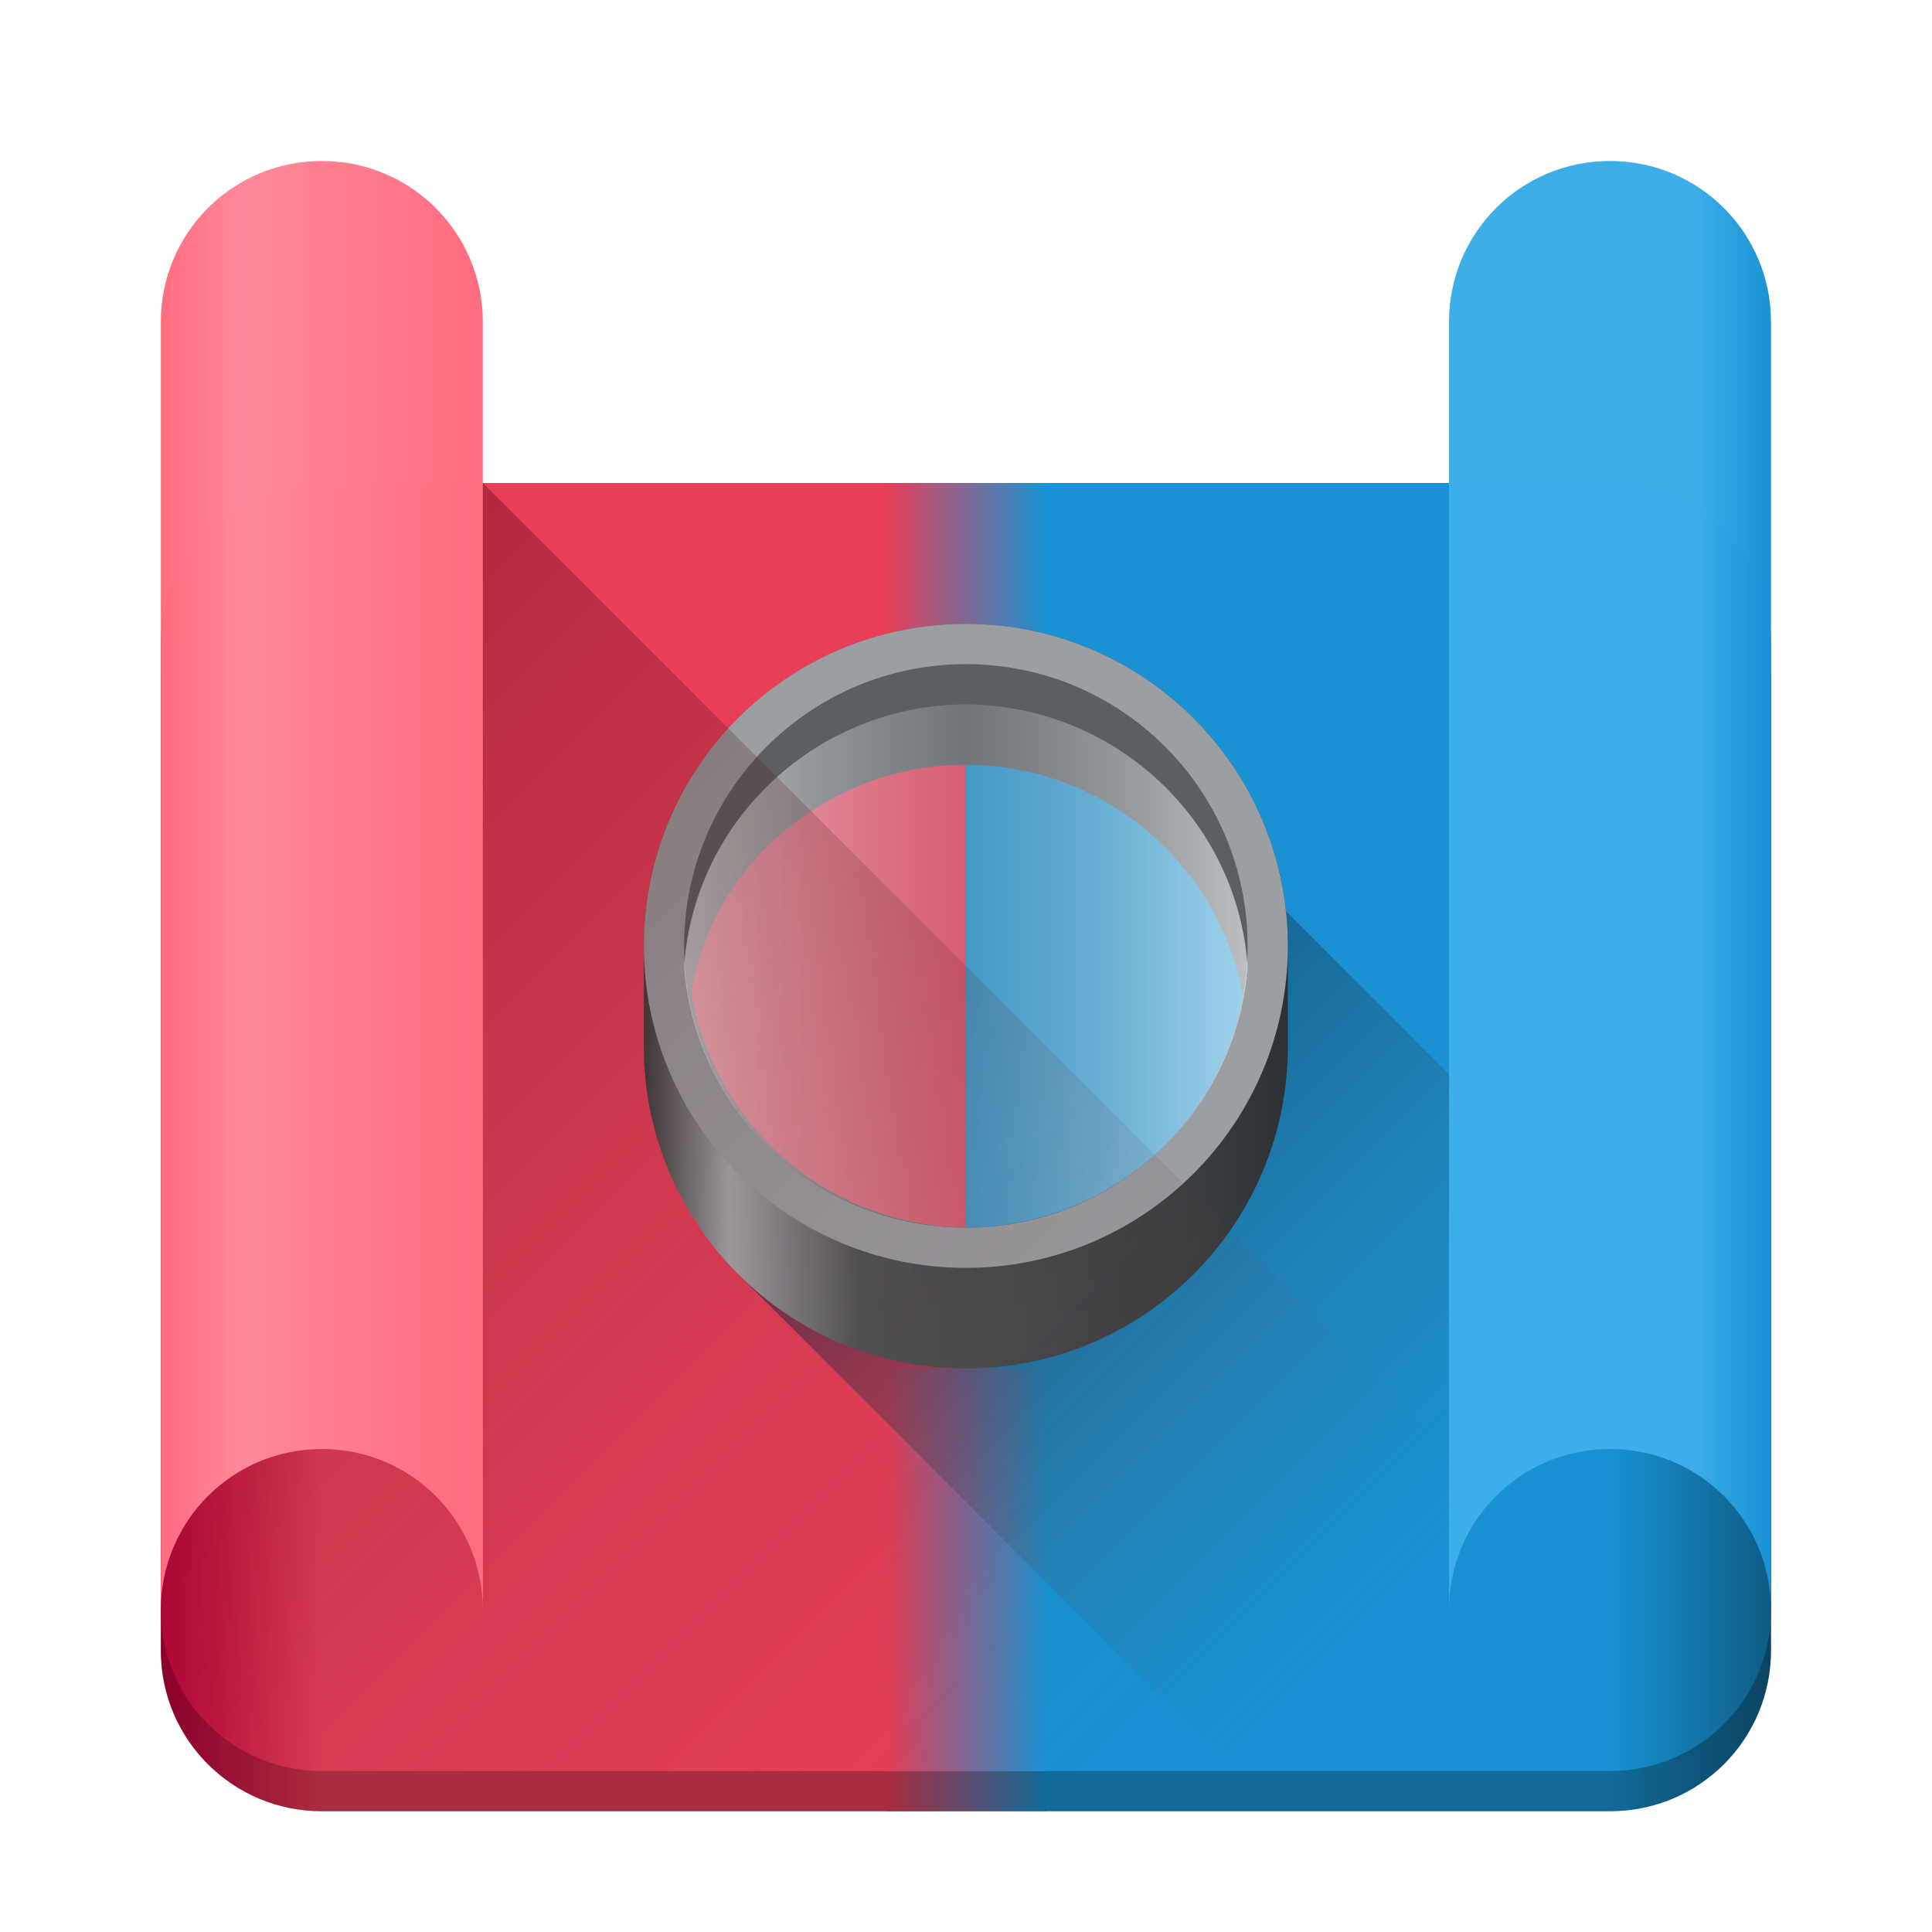
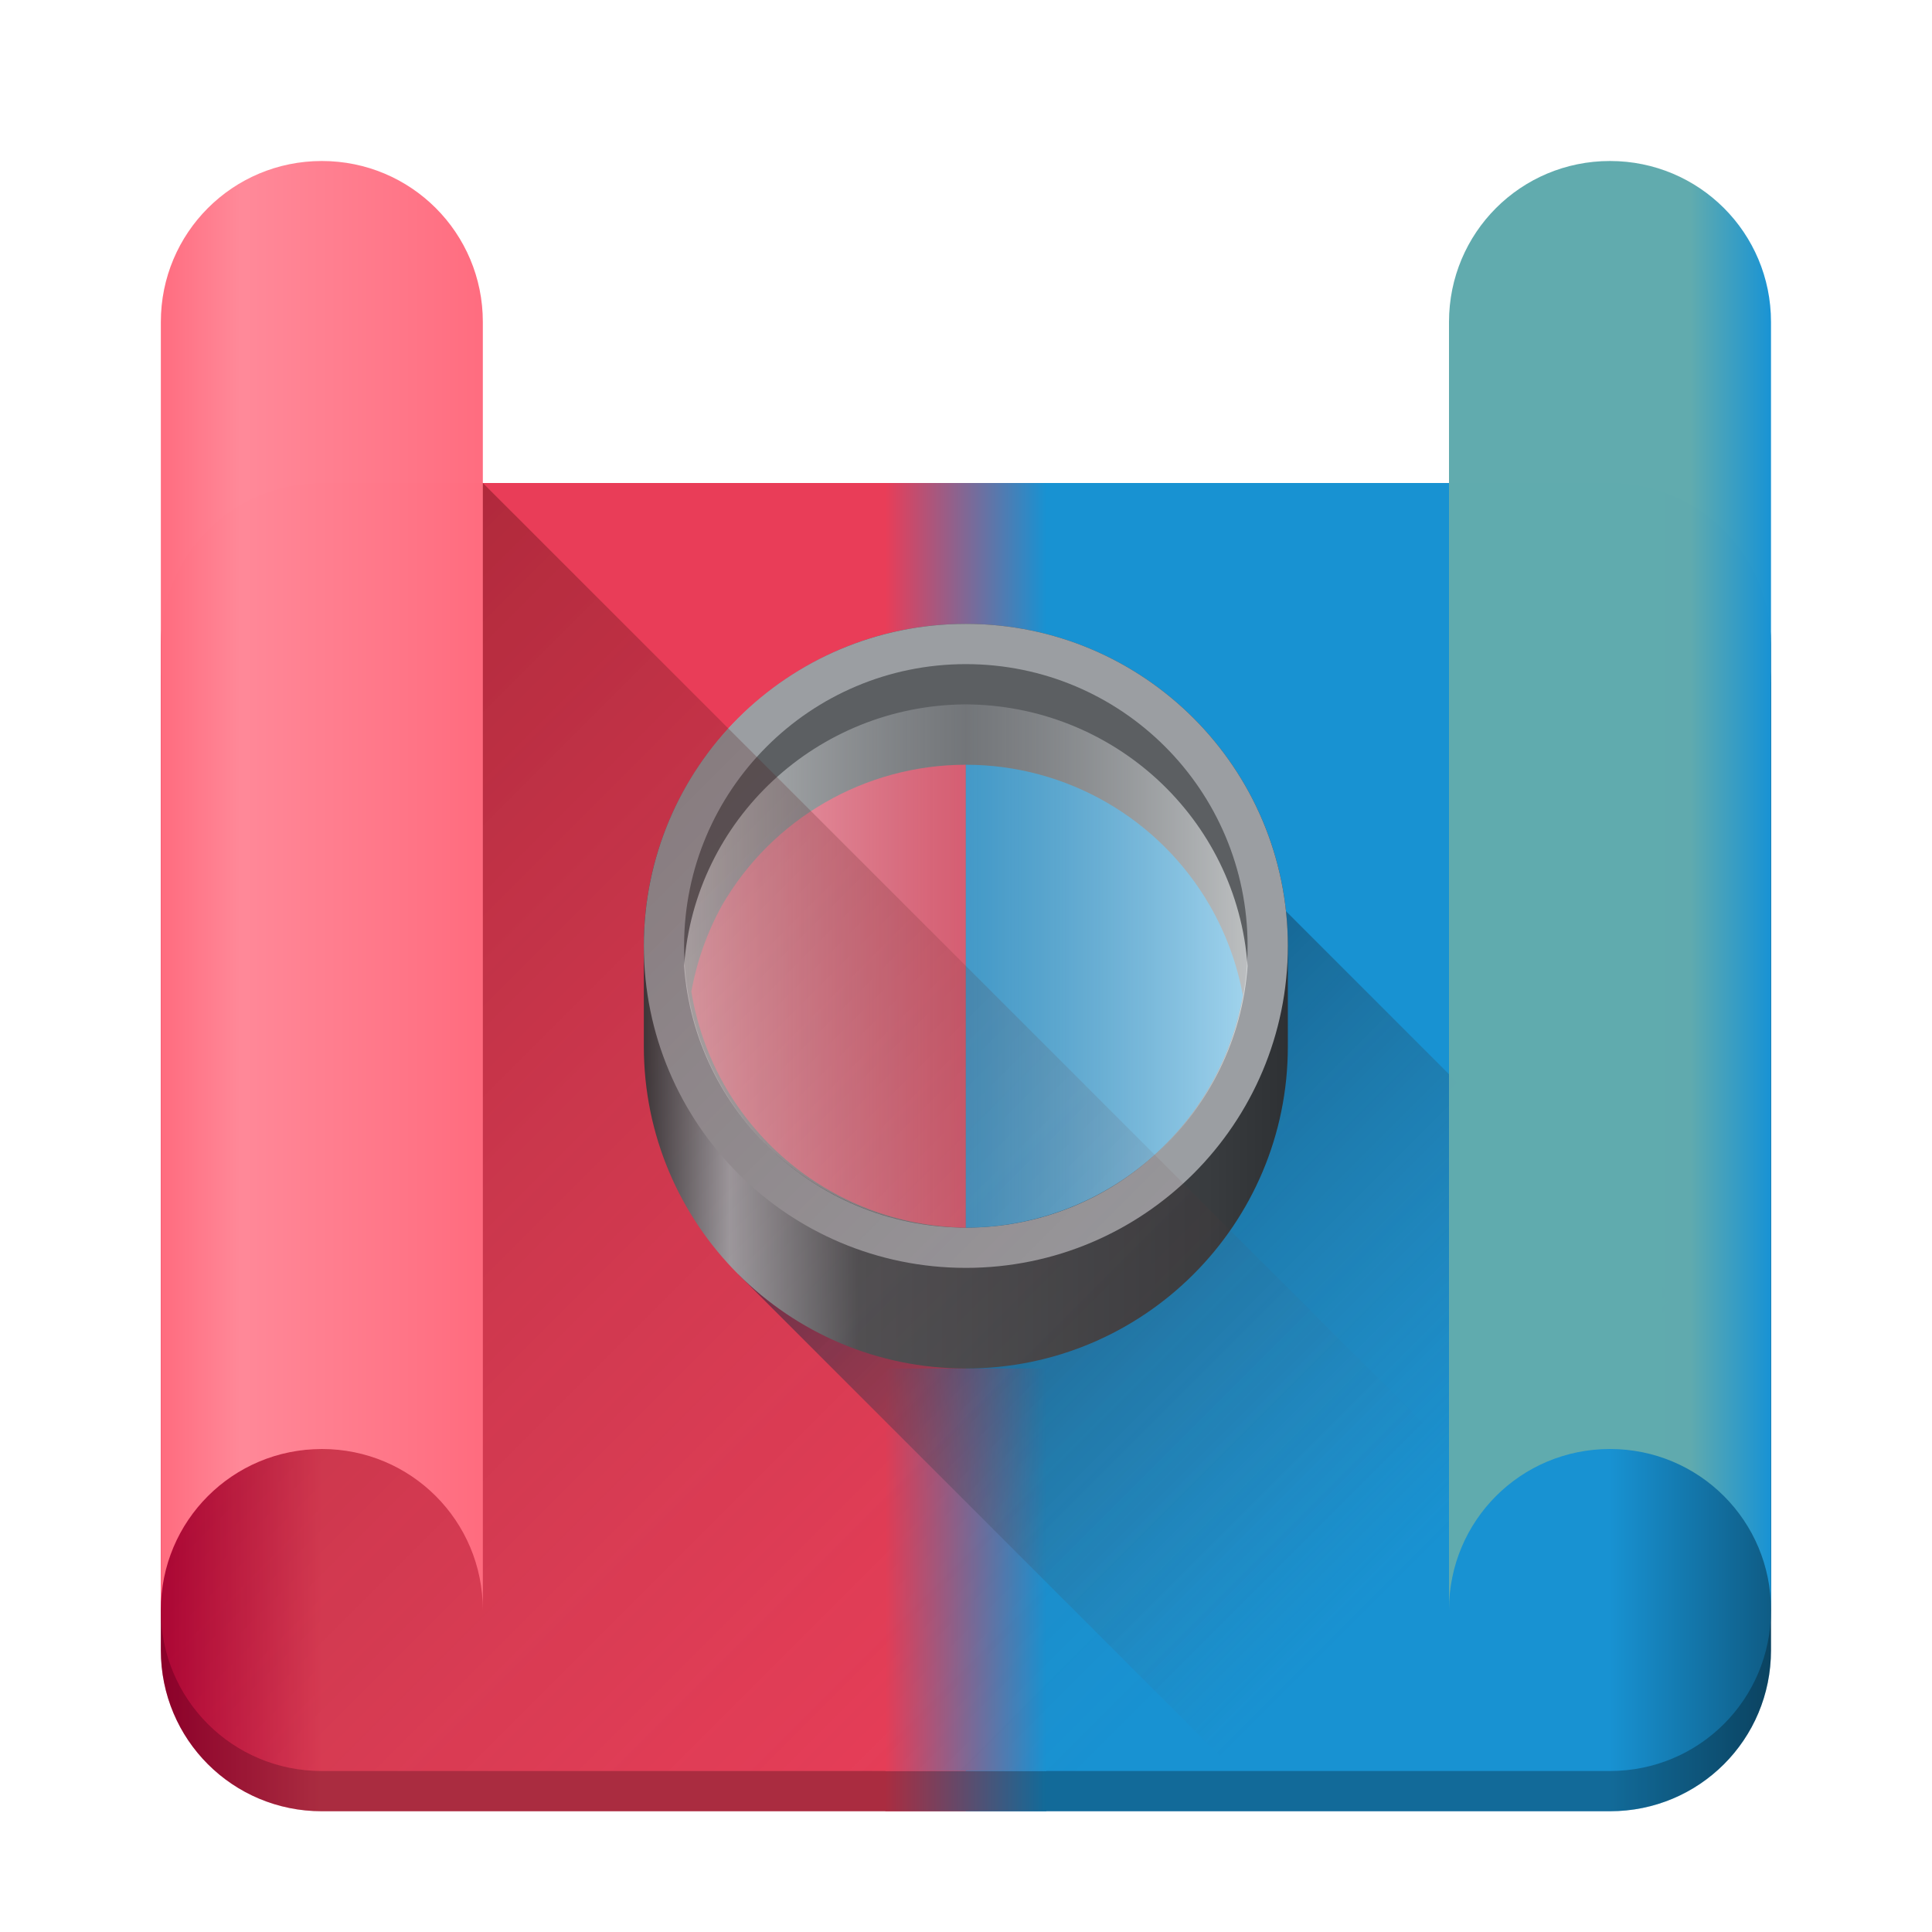
<svg xmlns="http://www.w3.org/2000/svg" width="48px" height="48px" viewBox="0 0 48 48" version="1.1">
  <defs>
    <linearGradient id="linear0" gradientUnits="userSpaceOnUse" x1="21.167" y1="257.842" x2="22.225" y2="257.842" gradientTransform="matrix(3.77976,0,0,3.77976,-76.00861,-945.5789)">
-       <stop offset="0" style="stop-color:rgb(74.902%,0%,22.353%);stop-opacity:1;" />
-       <stop offset="1" style="stop-color:rgb(91.373%,23.922%,34.51%);stop-opacity:1;" />
+       <stop offset="0" style="stop-color:#bf0039;stop-opacity:1;" />
+       <stop offset="1" style="stop-color:#e93d58;stop-opacity:1;" />
    </linearGradient>
    <linearGradient id="linear1" gradientUnits="userSpaceOnUse" x1="21.167" y1="257.842" x2="31.75" y2="257.842" gradientTransform="matrix(3.77976,0,0,3.77976,-76.00861,-945.5789)">
-       <stop offset="0" style="stop-color:rgb(9.412%,57.255%,82.353%);stop-opacity:1;" />
-       <stop offset="0.1" style="stop-color:rgb(9.412%,57.255%,82.353%);stop-opacity:1;" />
-       <stop offset="0.9" style="stop-color:rgb(9.412%,57.255%,82.353%);stop-opacity:1;" />
-       <stop offset="1" style="stop-color:rgb(5.882%,36.078%,52.157%);stop-opacity:1;" />
+       <stop offset="0" style="stop-color:#1892d2;stop-opacity:1;" />
+       <stop offset="0.1" style="stop-color:#1892d2;stop-opacity:1;" />
+       <stop offset="0.9" style="stop-color:#1892d2;stop-opacity:1;" />
+       <stop offset="1" style="stop-color:#0f5c85;stop-opacity:1;" />
    </linearGradient>
    <linearGradient id="linear2" gradientUnits="userSpaceOnUse" x1="26.987" y1="254.137" x2="25.929" y2="254.137" gradientTransform="matrix(3.77976,0,0,3.77976,-76.00861,-917.5772)">
-       <stop offset="0" style="stop-color:rgb(9.412%,57.255%,82.353%);stop-opacity:1;" />
-       <stop offset="1" style="stop-color:rgb(91.373%,23.922%,34.51%);stop-opacity:1;" />
+       <stop offset="0" style="stop-color:#1892d2;stop-opacity:1;" />
+       <stop offset="1" style="stop-color:#e93d58;stop-opacity:1;" />
    </linearGradient>
    <linearGradient id="linear3" gradientUnits="userSpaceOnUse" x1="21.167" y1="257.842" x2="22.225" y2="257.842" gradientTransform="matrix(3.77976,0,0,3.77976,-76.00861,-946.5789)">
-       <stop offset="0" style="stop-color:rgb(74.902%,0%,22.353%);stop-opacity:1;" />
-       <stop offset="1" style="stop-color:rgb(91.373%,23.922%,34.51%);stop-opacity:1;" />
+       <stop offset="0" style="stop-color:#bf0039;stop-opacity:1;" />
+       <stop offset="1" style="stop-color:#e93d58;stop-opacity:1;" />
    </linearGradient>
    <linearGradient id="linear4" gradientUnits="userSpaceOnUse" x1="21.167" y1="257.842" x2="31.75" y2="257.842" gradientTransform="matrix(3.77976,0,0,3.77976,-76.00861,-946.5789)">
-       <stop offset="0" style="stop-color:rgb(9.412%,57.255%,82.353%);stop-opacity:1;" />
-       <stop offset="0.1" style="stop-color:rgb(9.412%,57.255%,82.353%);stop-opacity:1;" />
-       <stop offset="0.9" style="stop-color:rgb(9.412%,57.255%,82.353%);stop-opacity:1;" />
-       <stop offset="1" style="stop-color:rgb(5.882%,36.078%,52.157%);stop-opacity:1;" />
+       <stop offset="0" style="stop-color:#1892d2;stop-opacity:1;" />
+       <stop offset="0.1" style="stop-color:#1892d2;stop-opacity:1;" />
+       <stop offset="0.9" style="stop-color:#1892d2;stop-opacity:1;" />
+       <stop offset="1" style="stop-color:#0f5c85;stop-opacity:1;" />
    </linearGradient>
    <linearGradient id="linear5" gradientUnits="userSpaceOnUse" x1="26.987" y1="254.137" x2="25.929" y2="254.137" gradientTransform="matrix(3.77976,0,0,9.449378,-76.00862,-2362.44)">
-       <stop offset="0" style="stop-color:rgb(9.412%,57.255%,82.353%);stop-opacity:1;" />
-       <stop offset="1" style="stop-color:rgb(91.373%,23.922%,34.51%);stop-opacity:1;" />
+       <stop offset="0" style="stop-color:#1892d2;stop-opacity:1;" />
+       <stop offset="1" style="stop-color:#e93d58;stop-opacity:1;" />
    </linearGradient>
    <linearGradient id="linear6" gradientUnits="userSpaceOnUse" x1="26.326" y1="257.312" x2="30.948" y2="257.312" gradientTransform="matrix(2.672694,2.672694,-2.672694,2.672694,641,-732.432)">
-       <stop offset="0" style="stop-color:rgb(0%,13.333%,24.314%);stop-opacity:0.538;" />
-       <stop offset="1" style="stop-color:rgb(36.078%,37.255%,38.431%);stop-opacity:0;" />
+       <stop offset="0" style="stop-color:#00223e;stop-opacity:0.538;" />
+       <stop offset="1" style="stop-color:#5c5f62;stop-opacity:0;" />
    </linearGradient>
    <linearGradient id="linear7" gradientUnits="userSpaceOnUse" x1="26.987" y1="254.137" x2="25.929" y2="254.137" gradientTransform="matrix(3.77976,0,0,3.77976,-76.00861,-946.5789)">
-       <stop offset="0" style="stop-color:rgb(9.412%,57.255%,82.353%);stop-opacity:1;" />
-       <stop offset="1" style="stop-color:rgb(91.373%,23.922%,34.51%);stop-opacity:1;" />
+       <stop offset="0" style="stop-color:#1892d2;stop-opacity:1;" />
+       <stop offset="1" style="stop-color:#e93d58;stop-opacity:1;" />
    </linearGradient>
    <linearGradient id="linear8" gradientUnits="userSpaceOnUse" x1="24.342" y1="256.254" x2="28.575" y2="256.254" gradientTransform="matrix(3.77976,0,0,2.913558,-76.00861,-721.8609)">
-       <stop offset="0" style="stop-color:rgb(22.353%,23.529%,24.706%);stop-opacity:1;" />
-       <stop offset="0.133" style="stop-color:rgb(65.882%,67.059%,69.02%);stop-opacity:1;" />
-       <stop offset="0.333" style="stop-color:rgb(30.98%,32.549%,33.725%);stop-opacity:1;" />
-       <stop offset="0.875" style="stop-color:rgb(22.353%,23.529%,24.706%);stop-opacity:1;" />
-       <stop offset="1" style="stop-color:rgb(18.039%,19.216%,20.392%);stop-opacity:1;" />
+       <stop offset="0" style="stop-color:#393c3f;stop-opacity:1;" />
+       <stop offset="0.133" style="stop-color:#a8abb0;stop-opacity:1;" />
+       <stop offset="0.333" style="stop-color:#4f5356;stop-opacity:1;" />
+       <stop offset="0.875" style="stop-color:#393c3f;stop-opacity:1;" />
+       <stop offset="1" style="stop-color:#2e3134;stop-opacity:1;" />
    </linearGradient>
    <linearGradient id="linear9" gradientUnits="userSpaceOnUse" x1="24.606" y1="255.328" x2="28.31" y2="255.328" gradientTransform="matrix(3.77976,0,0,3.77976,-76.00861,-941.0785)">
-       <stop offset="0" style="stop-color:rgb(98.824%,100%,100%);stop-opacity:0.6;" />
-       <stop offset="0.5" style="stop-color:rgb(65.882%,67.059%,69.02%);stop-opacity:0.3;" />
-       <stop offset="1" style="stop-color:rgb(98.824%,100%,100%);stop-opacity:0.6;" />
+       <stop offset="0" style="stop-color:#fcffff;stop-opacity:0.6;" />
+       <stop offset="0.5" style="stop-color:#a8abb0;stop-opacity:0.3;" />
+       <stop offset="1" style="stop-color:#fcffff;stop-opacity:0.6;" />
    </linearGradient>
    <linearGradient id="linear10" gradientUnits="userSpaceOnUse" x1="124" y1="47.659" x2="132" y2="47.659" gradientTransform="matrix(1.000061,0,0,1.000061,-88.00935,-24.00254)">
-       <stop offset="0" style="stop-color:rgb(23.922%,68.235%,91.373%);stop-opacity:0.996;" />
-       <stop offset="0.75" style="stop-color:rgb(23.922%,68.235%,91.373%);stop-opacity:0.996;" />
-       <stop offset="1" style="stop-color:rgb(9.412%,57.647%,83.137%);stop-opacity:0.996;" />
+       <stop offset="0" style="stop-color:#60abae;stop-opacity:0.996;" />
+       <stop offset="0.75" style="stop-color:#60abae;stop-opacity:0.996;" />
+       <stop offset="1" style="stop-color:#1893d4;stop-opacity:0.996;" />
    </linearGradient>
    <linearGradient id="linear11" gradientUnits="userSpaceOnUse" x1="23.283" y1="253.608" x2="29.501" y2="259.826" gradientTransform="matrix(3.77976,0,0,3.77976,-76.00861,-946.5788)">
-       <stop offset="0" style="stop-color:rgb(24.314%,0%,0.392%);stop-opacity:0.328;" />
-       <stop offset="1" style="stop-color:rgb(45.882%,28.627%,28.627%);stop-opacity:0;" />
+       <stop offset="0" style="stop-color:#3e0001;stop-opacity:0.328;" />
+       <stop offset="1" style="stop-color:#754949;stop-opacity:0;" />
    </linearGradient>
    <linearGradient id="linear12" gradientUnits="userSpaceOnUse" x1="92" y1="47.659" x2="100" y2="47.659" gradientTransform="matrix(1.000061,0,0,1.000061,-88.00935,-24.00254)">
-       <stop offset="0" style="stop-color:rgb(100%,42.353%,49.804%);stop-opacity:0.996;" />
-       <stop offset="0.25" style="stop-color:rgb(100%,53.725%,60%);stop-opacity:0.996;" />
-       <stop offset="1" style="stop-color:rgb(100%,42.353%,49.804%);stop-opacity:0.996;" />
+       <stop offset="0" style="stop-color:#ff6c7f;stop-opacity:0.996;" />
+       <stop offset="0.25" style="stop-color:#ff8999;stop-opacity:0.996;" />
+       <stop offset="1" style="stop-color:#ff6c7f;stop-opacity:0.996;" />
    </linearGradient>
  </defs>
  <g id="surface199">
    <path style=" stroke:none;fill-rule:nonzero;fill:url(#linear0);" d="M 7.996 13 C 5.781 13 3.996 14.785 3.996 17 L 3.996 41 C 3.996 43.219 5.781 45 7.996 45 L 23.996 45 L 23.996 13 Z M 7.996 13 " />
    <path style=" stroke:none;fill-rule:nonzero;fill:url(#linear1);" d="M 23.996 13 L 23.996 45 L 40 45 C 42.215 45 44 43.219 44 41 L 44 17 C 44 14.785 42.215 13 40 13 Z M 23.996 13 " />
    <path style=" stroke:none;fill-rule:nonzero;fill:url(#linear2);" d="M 21.996 41 L 25.996 41 L 25.996 45 L 21.996 45 Z M 21.996 41 " />
-     <path style=" stroke:none;fill-rule:nonzero;fill:rgb(0%,0%,0%);fill-opacity:0.273;" d="M 7.996 13 C 5.781 13 3.996 14.785 3.996 17 L 3.996 41 C 3.996 43.219 5.781 45 7.996 45 L 40 45 C 42.215 45 44 43.219 44 41 L 44 17 C 44 14.785 42.215 13 40 13 Z M 7.996 13 " />
+     <path style=" stroke:none;fill-rule:nonzero;fill:#000000;fill-opacity:0.273;" d="M 7.996 13 C 5.781 13 3.996 14.785 3.996 17 L 3.996 41 C 3.996 43.219 5.781 45 7.996 45 L 40 45 C 42.215 45 44 43.219 44 41 L 44 17 C 44 14.785 42.215 13 40 13 Z M 7.996 13 " />
    <path style=" stroke:none;fill-rule:nonzero;fill:url(#linear3);" d="M 7.996 12 C 5.781 12 3.996 13.785 3.996 16 L 3.996 40 C 3.996 42.219 5.781 44 7.996 44 L 23.996 44 L 23.996 12 Z M 7.996 12 " />
    <path style=" stroke:none;fill-rule:nonzero;fill:url(#linear4);" d="M 23.996 12 L 23.996 44 L 40 44 C 42.215 44 44 42.219 44 40 L 44 16 C 44 13.785 42.215 12 40 12 Z M 23.996 12 " />
    <path style=" stroke:none;fill-rule:nonzero;fill:url(#linear5);" d="M 21.996 34 L 25.996 34 L 25.996 44 L 21.996 44 Z M 21.996 34 " />
    <path style=" stroke:none;fill-rule:nonzero;fill:url(#linear6);" d="M 33.312 46.629 L 18.34 31.656 L 29.656 20.344 L 46.625 37.316 " />
    <path style=" stroke:none;fill-rule:nonzero;fill:url(#linear7);" d="M 21.996 12 L 25.996 12 L 25.996 16 L 21.996 16 Z M 21.996 12 " />
    <path style=" stroke:none;fill-rule:nonzero;fill:url(#linear8);" d="M 23.996 15.5 C 28.418 15.5 31.996 19.082 31.996 23.5 L 31.996 26 C 31.996 30.418 28.418 34 23.996 34 C 19.578 34 15.996 30.418 15.996 26 L 15.996 23.5 C 15.996 19.082 19.578 15.5 23.996 15.5 Z M 23.996 15.5 " />
-     <path style=" stroke:none;fill-rule:nonzero;fill:rgb(60.784%,61.961%,63.529%);fill-opacity:1;" d="M 31.996 23.5 C 31.996 27.918 28.418 31.5 23.996 31.5 C 19.578 31.5 15.996 27.918 15.996 23.5 C 15.996 19.082 19.578 15.5 23.996 15.5 C 28.418 15.5 31.996 19.082 31.996 23.5 Z M 31.996 23.5 " />
-     <path style=" stroke:none;fill-rule:nonzero;fill:rgb(36.078%,37.255%,38.431%);fill-opacity:1;" d="M 30.996 23.5 C 30.996 27.367 27.863 30.5 23.996 30.5 C 20.133 30.5 16.996 27.367 16.996 23.5 C 16.996 19.633 20.133 16.5 23.996 16.5 C 27.863 16.5 30.996 19.633 30.996 23.5 Z M 30.996 23.5 " />
-     <path style=" stroke:none;fill-rule:nonzero;fill:rgb(91.373%,23.922%,34.51%);fill-opacity:1;" d="M 23.996 19 C 21.496 19 19.184 20.336 17.934 22.5 C 17.566 23.168 17.312 23.887 17.176 24.637 C 17.727 27.984 20.602 30.457 23.996 30.5 Z M 23.996 19 " />
-     <path style=" stroke:none;fill-rule:nonzero;fill:rgb(9.412%,57.255%,82.353%);fill-opacity:1;" d="M 23.996 19 L 23.996 30.5 C 27.387 30.496 30.285 28.062 30.879 24.727 C 30.734 23.945 30.457 23.191 30.059 22.5 C 28.809 20.336 26.5 19 23.996 19 Z M 23.996 19 " />
+     <path style=" stroke:none;fill-rule:nonzero;fill:#9b9ea2;fill-opacity:1;" d="M 31.996 23.5 C 31.996 27.918 28.418 31.5 23.996 31.5 C 19.578 31.5 15.996 27.918 15.996 23.5 C 15.996 19.082 19.578 15.5 23.996 15.5 C 28.418 15.5 31.996 19.082 31.996 23.5 Z M 31.996 23.5 " />
+     <path style=" stroke:none;fill-rule:nonzero;fill:#5c5f62;fill-opacity:1;" d="M 30.996 23.5 C 30.996 27.367 27.863 30.5 23.996 30.5 C 20.133 30.5 16.996 27.367 16.996 23.5 C 16.996 19.633 20.133 16.5 23.996 16.5 C 27.863 16.5 30.996 19.633 30.996 23.5 Z M 30.996 23.5 " />
+     <path style=" stroke:none;fill-rule:nonzero;fill:#e93d58;fill-opacity:1;" d="M 23.996 19 C 21.496 19 19.184 20.336 17.934 22.5 C 17.566 23.168 17.312 23.887 17.176 24.637 C 17.727 27.984 20.602 30.457 23.996 30.5 Z M 23.996 19 " />
+     <path style=" stroke:none;fill-rule:nonzero;fill:#1892d2;fill-opacity:1;" d="M 23.996 19 L 23.996 30.5 C 27.387 30.496 30.285 28.062 30.879 24.727 C 30.734 23.945 30.457 23.191 30.059 22.5 C 28.809 20.336 26.5 19 23.996 19 Z M 23.996 19 " />
    <path style=" stroke:none;fill-rule:nonzero;fill:url(#linear9);" d="M 23.973 17.5 C 20.297 17.531 17.258 20.359 16.996 24 C 17.258 27.641 20.297 30.469 23.973 30.5 C 27.668 30.496 30.734 27.66 30.996 24 C 30.734 20.344 27.668 17.508 23.973 17.5 Z M 23.973 17.5 " />
    <path style=" stroke:none;fill-rule:nonzero;fill:url(#linear10);" d="M 40 4 C 37.781 4 36 5.785 36 8 L 36 40 C 36 37.785 37.781 36 40 36 C 42.215 36 44 37.785 44 40 L 44 8 C 44 5.785 42.215 4 40 4 Z M 37.168 42.832 C 37.348 43.012 37.547 43.176 37.758 43.32 C 37.547 43.176 37.348 43.012 37.168 42.832 Z M 42.828 42.832 C 42.648 43.012 42.453 43.176 42.238 43.32 C 42.453 43.176 42.648 43.012 42.828 42.832 Z M 42.828 42.832 " />
    <path style=" stroke:none;fill-rule:nonzero;fill:url(#linear11);" d="M 7.996 12 L 7.996 36 C 5.789 36 3.996 37.793 3.996 40 C 3.996 42.211 5.789 44 7.996 44 L 44 44 L 11.996 12 Z M 7.996 12 " />
    <path style=" stroke:none;fill-rule:nonzero;fill:url(#linear12);" d="M 7.996 4 C 5.781 4 3.996 5.785 3.996 8 L 3.996 40 C 3.996 37.785 5.781 36 7.996 36 C 10.211 36 11.996 37.785 11.996 40 L 11.996 8 C 11.996 5.785 10.211 4 7.996 4 Z M 5.168 42.832 C 5.348 43.012 5.543 43.176 5.758 43.32 C 5.543 43.176 5.348 43.012 5.168 42.832 Z M 10.828 42.832 C 10.645 43.012 10.449 43.176 10.238 43.32 C 10.449 43.176 10.645 43.012 10.828 42.832 Z M 10.828 42.832 " />
  </g>
</svg>
